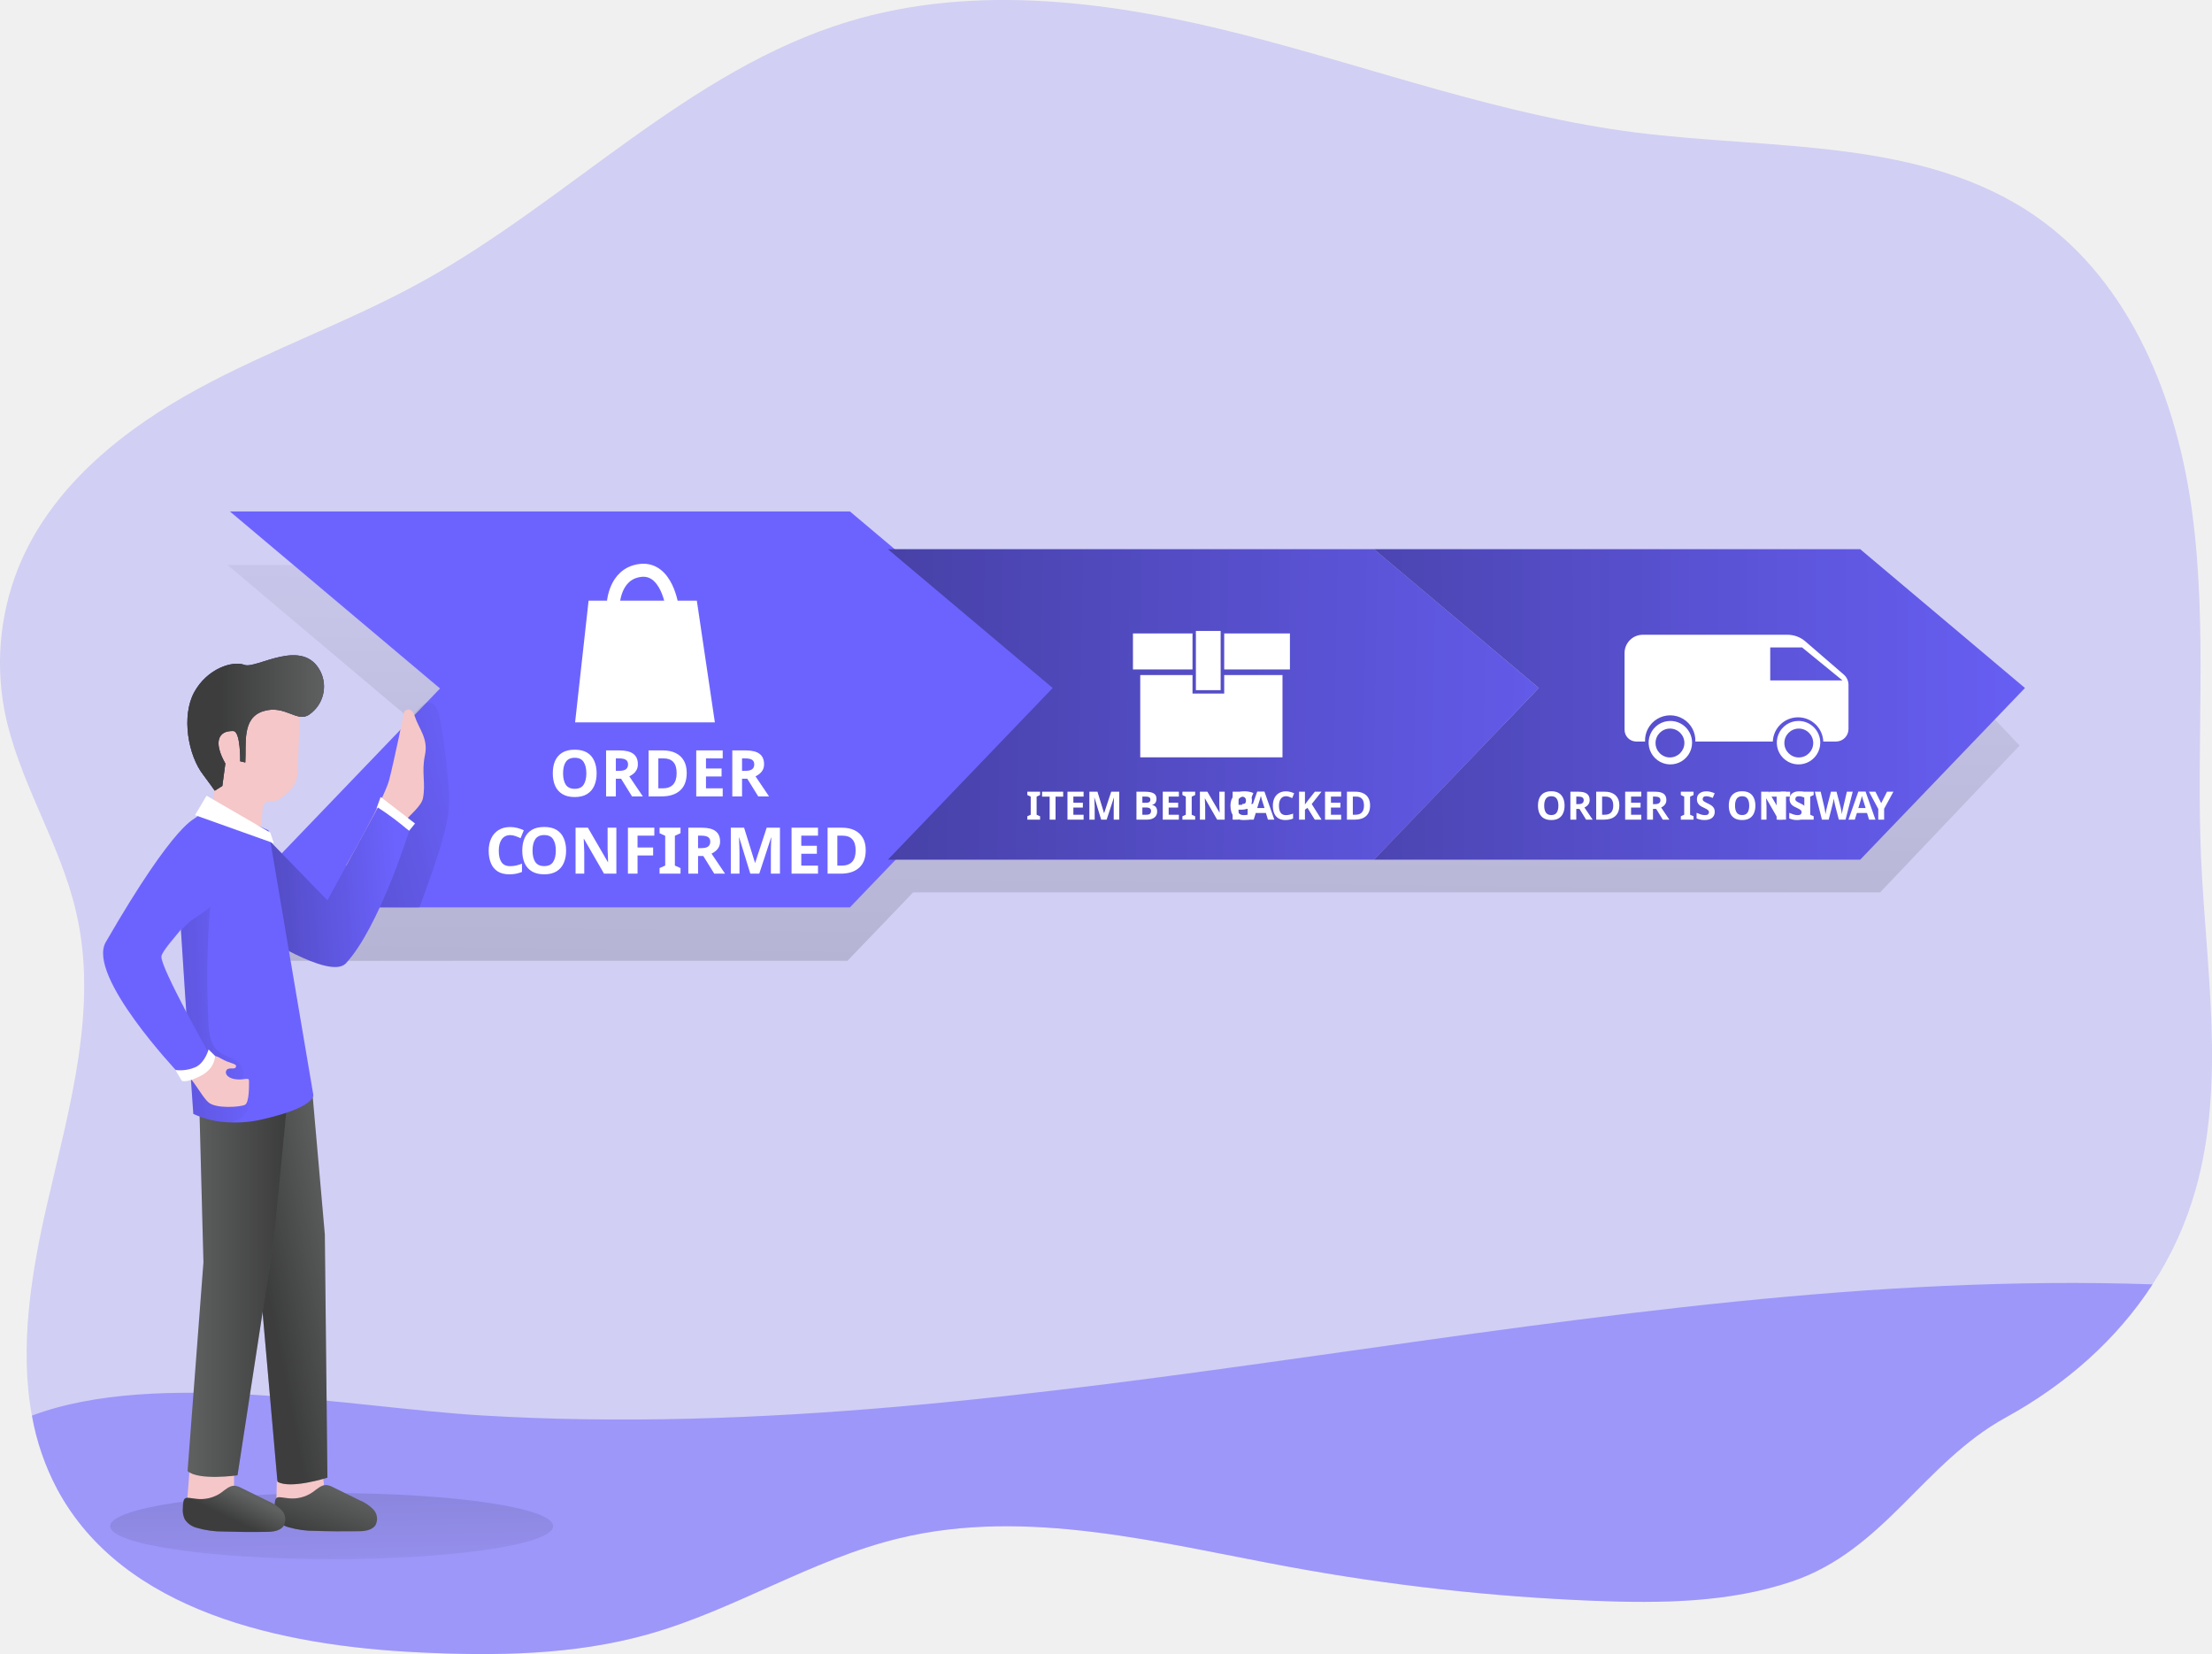
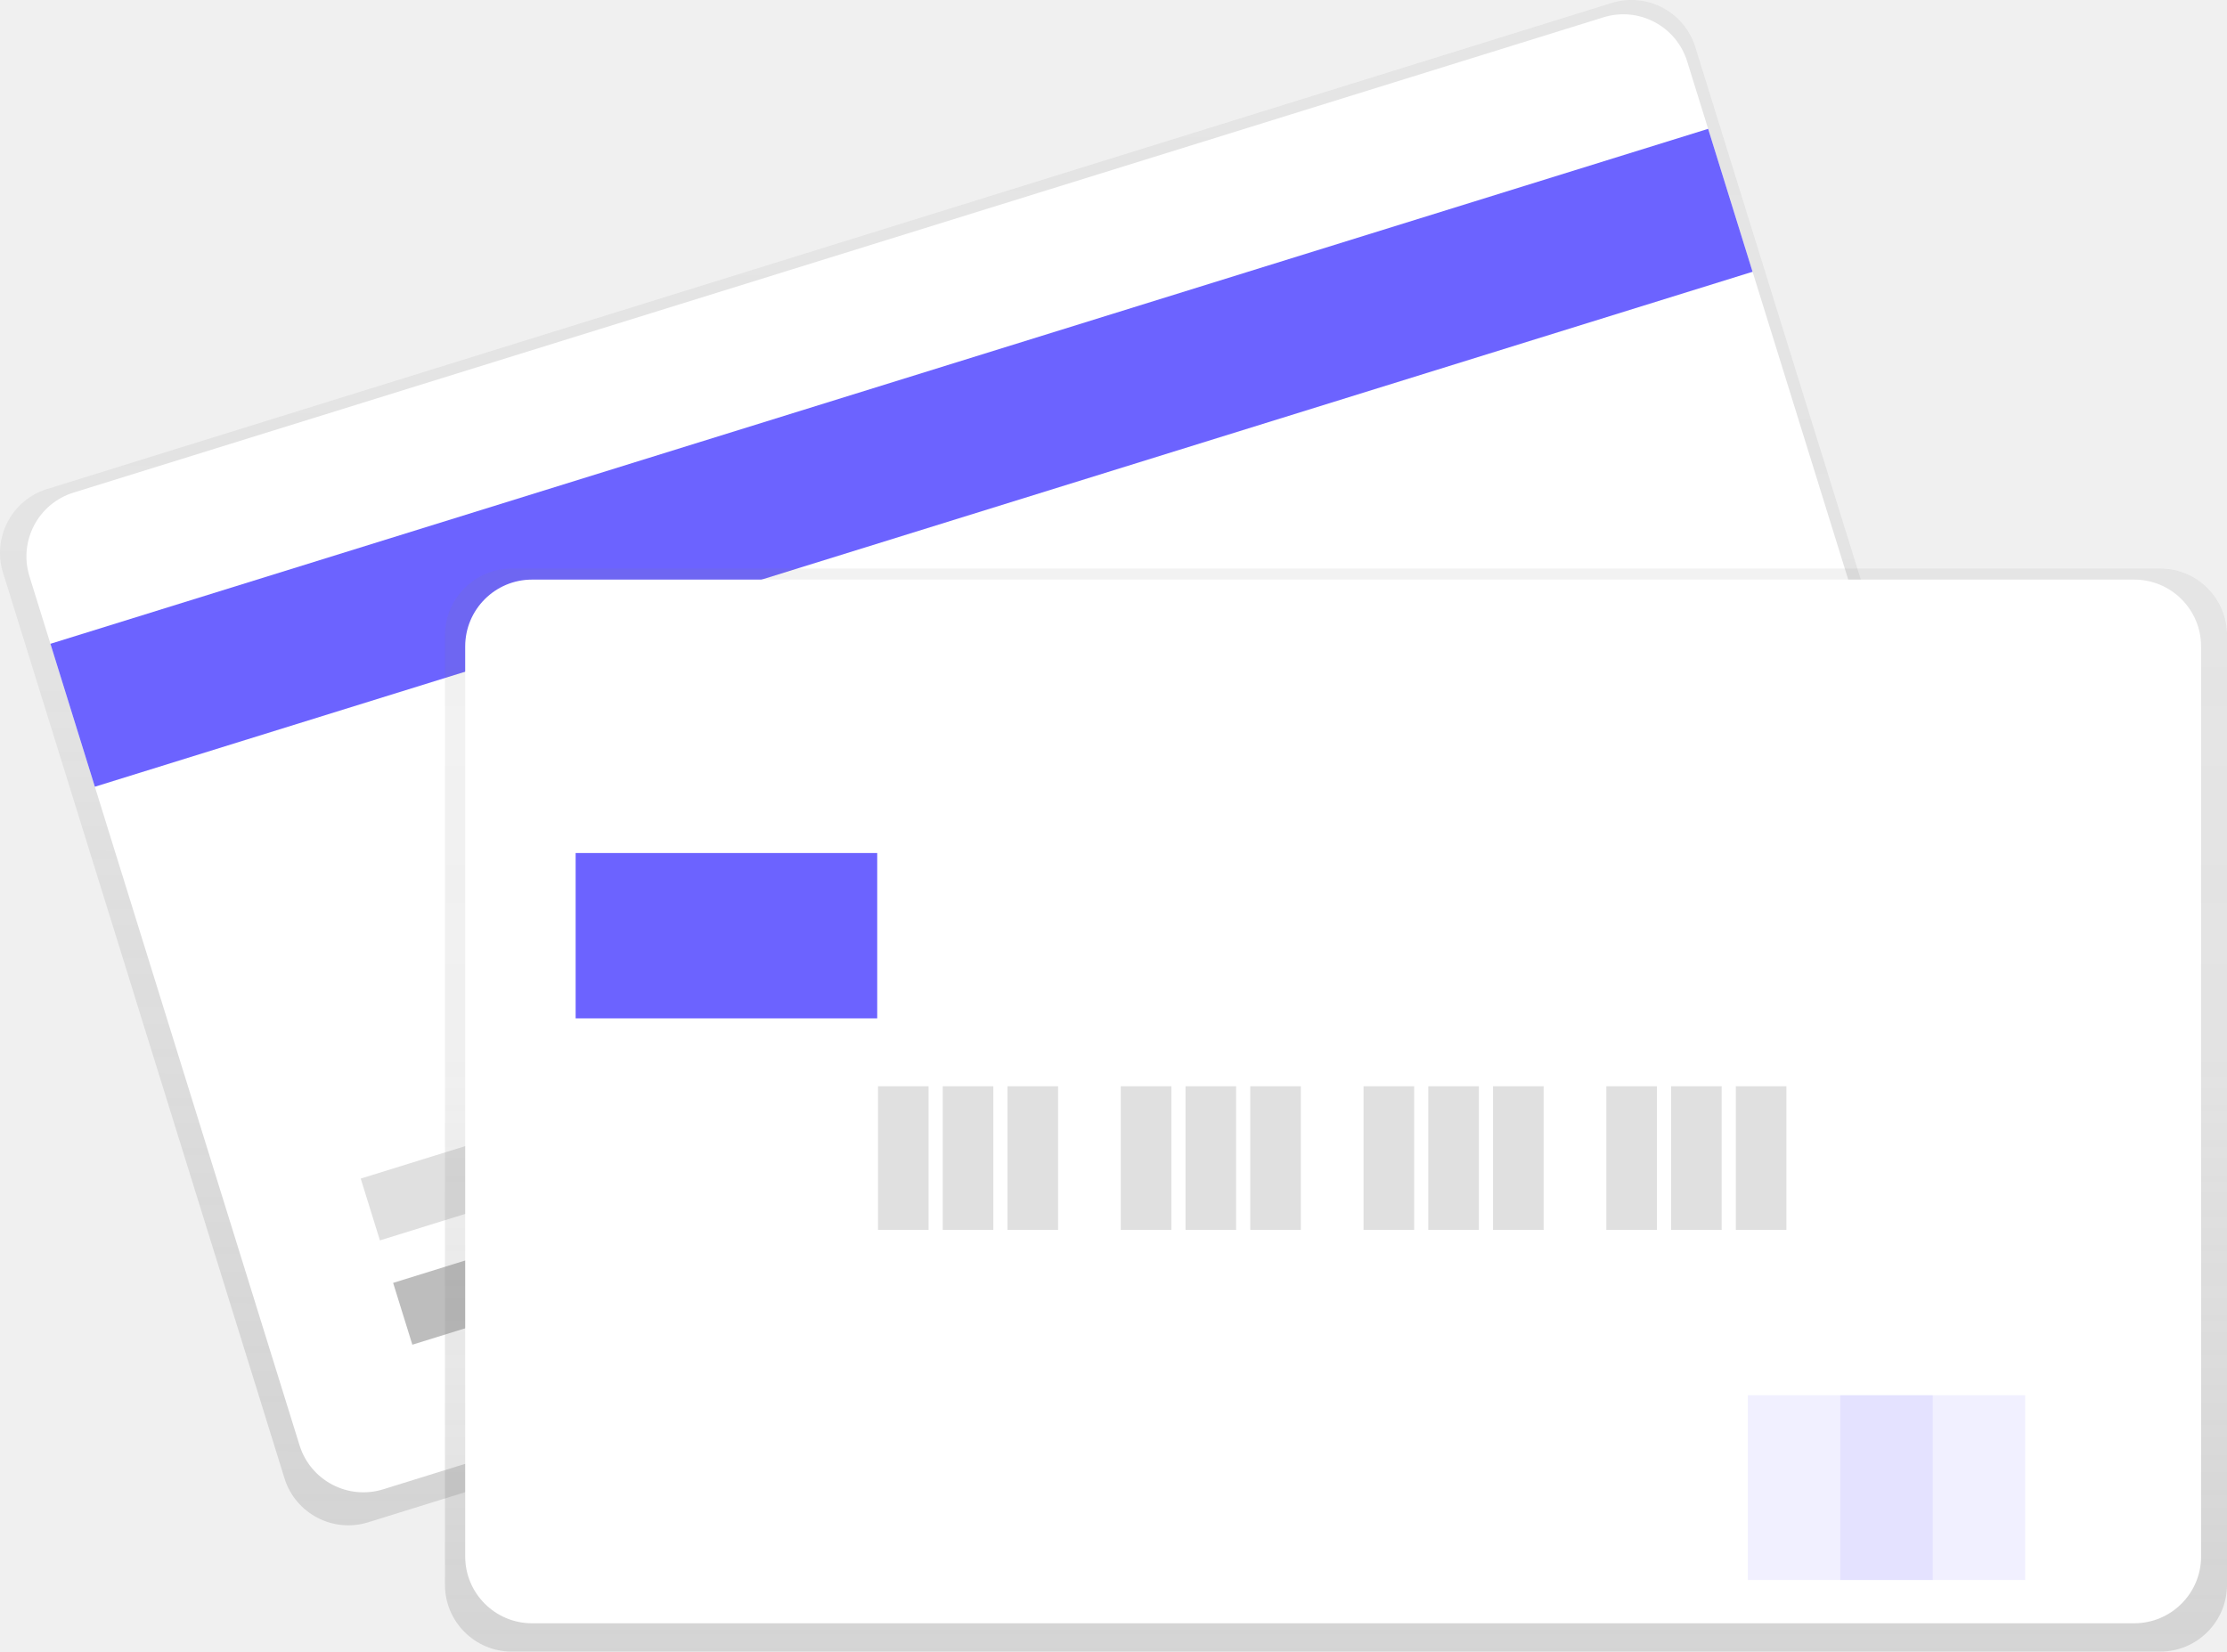
- <svg xmlns="http://www.w3.org/2000/svg" xmlns:xlink="http://www.w3.org/1999/xlink" id="Layer_1" data-name="Layer 1" viewBox="0 0 521.14 389.6">
+ <svg xmlns="http://www.w3.org/2000/svg" xmlns:xlink="http://www.w3.org/1999/xlink" id="f1410098-b6ef-424e-beee-8c1519bc1d1f" data-name="Layer 1" width="915.688" height="679.276" viewBox="0 0 915.688 679.276">
  <defs>
-     <linearGradient id="linear-gradient" x1="78.66" y1="380.84" x2="76.35" y2="283.98" gradientUnits="userSpaceOnUse">
-       <stop offset="0" stop-color="#010101" stop-opacity="0" />
-       <stop offset="0.95" stop-color="#010101" />
+     <linearGradient id="b5076013-d6c0-4649-8f63-d536232108ef" x1="549.234" y1="734.772" x2="549.234" y2="126.569" gradientTransform="matrix(0.97485, 0.30762, -0.30291, 0.99, 144.203, -171.2892)" gradientUnits="userSpaceOnUse">
+       <stop offset="0" stop-color="gray" stop-opacity="0.25" />
+       <stop offset="0.535" stop-color="gray" stop-opacity="0.12" />
+       <stop offset="1" stop-color="gray" stop-opacity="0.1" />
    </linearGradient>
-     <linearGradient id="linear-gradient-2" x1="85.78" y1="402.04" x2="81.17" y2="414.87" xlink:href="#linear-gradient" />
-     <linearGradient id="linear-gradient-3" x1="89.92" y1="350.65" x2="68.73" y2="354.76" xlink:href="#linear-gradient" />
-     <linearGradient id="linear-gradient-4" x1="265.56" y1="85.33" x2="260.37" y2="509.1" xlink:href="#linear-gradient" />
-     <linearGradient id="linear-gradient-5" x1="123.21" y1="237.37" x2="43.97" y2="257.33" xlink:href="#linear-gradient" />
-     <linearGradient id="linear-gradient-6" x1="413.49" y1="168.69" x2="183.45" y2="164.37" xlink:href="#linear-gradient" />
-     <linearGradient id="linear-gradient-7" x1="503.91" y1="165.47" x2="273.87" y2="166.33" xlink:href="#linear-gradient" />
-     <linearGradient id="linear-gradient-8" x1="101.11" y1="260.19" x2="50.08" y2="263.87" xlink:href="#linear-gradient" />
-     <linearGradient id="linear-gradient-9" x1="51.05" y1="352.14" x2="74.86" y2="352.14" xlink:href="#linear-gradient" />
-     <linearGradient id="linear-gradient-10" x1="67.8" y1="290.48" x2="10.81" y2="292.98" xlink:href="#linear-gradient" />
-     <linearGradient id="linear-gradient-11" x1="84.14" y1="222.25" x2="57.91" y2="222.25" xlink:href="#linear-gradient" />
-     <linearGradient id="linear-gradient-12" x1="64.17" y1="403.74" x2="61.14" y2="410.01" xlink:href="#linear-gradient" />
+     <linearGradient id="be72c466-93ff-4e9c-a64c-30b94918ee69" x1="549.323" y1="679.276" x2="549.323" y2="233.836" gradientTransform="matrix(1, 0, 0, 1, 0, 0)" xlink:href="#b5076013-d6c0-4649-8f63-d536232108ef" />
  </defs>
-   <path d="M524.1,332.28A81.29,81.29,0,0,1,514,354.46c-8.48,13.08-20.55,23.65-34.53,31.33C460,396.45,450.81,417.09,429,424.46c-14.84,5-30.84,5.16-46.48,4.55a507.26,507.26,0,0,1-71.93-8c-30.41-5.59-61.71-14-91.78-6.76-20.68,4.95-39,17-59.47,22.7-17.35,4.85-35.66,5.07-53.66,4.21-32.62-1.54-69.82-9.62-85.3-38.37a58.59,58.59,0,0,1-6-17.41v0c-3-16.25-.12-33.88,3.69-50.28,5.19-22.52,12-45.83,6.72-68.35C21,250.24,11,235.65,7.86,219A60.23,60.23,0,0,1,12,183.74c8-17.91,24.23-30.81,41.43-40.18s35.88-15.88,53-25.37c34.4-19,62.66-49.73,100.25-61.15,30.26-9.19,63-4.67,93.6,3.19s60.57,18.92,91.93,22.91c32.34,4.09,67.82,1.23,94.54,19.94,22.18,15.54,33.08,43,36.62,69.85s.89,54.06,2.05,81.09C526.59,280.22,531.26,307.06,524.1,332.28Z" transform="translate(-6.86 -51.93)" fill="#6c63ff" opacity="0.24" style="isolation:isolate" />
-   <path d="M514,354.46c-8.48,13.08-20.55,23.65-34.53,31.33C460,396.45,450.81,417.09,429,424.46c-14.84,5-30.84,5.16-46.48,4.55a507.26,507.26,0,0,1-71.93-8c-30.41-5.59-61.71-14-91.78-6.76-20.68,4.95-39,17-59.47,22.7-17.35,4.85-35.66,5.07-53.66,4.21-32.62-1.54-69.82-9.62-85.3-38.37a58.59,58.59,0,0,1-6-17.41v0c29.58-11.09,75.26-1.91,105.7-.06C251.71,393.31,383,350,514,354.46Z" transform="translate(-6.86 -51.93)" fill="#6c63ff" opacity="0.51" />
-   <ellipse cx="78.15" cy="359.49" rx="52.18" ry="7.78" opacity="0.37" fill="url(#linear-gradient)" />
-   <path d="M72.07,400.59l-.1,5.55a12.26,12.26,0,0,0,6.22.14c3-.87,5-4.66,5-4.66l-.3-2.17Z" transform="translate(-6.86 -51.93)" fill="#f5c7c8" />
-   <path d="M71.54,407.16a5.15,5.15,0,0,0,.45,2.49,4.79,4.79,0,0,0,2.78,2,21.82,21.82,0,0,0,6.39.88c3.37.12,6.74.14,10.1.09,1.51,0,3.26-.21,4.08-1.47a3.21,3.21,0,0,0-.49-3.63,9.28,9.28,0,0,0-3.22-2.18l-6.28-3.08a4.18,4.18,0,0,0-1.55-.52c-1.24-.07-2.23.93-3.24,1.65a8.37,8.37,0,0,1-5.7,1.47C72.17,404.6,71.58,403.85,71.54,407.16Z" transform="translate(-6.86 -51.93)" fill="#606161" />
-   <path d="M71.54,407.16a5.15,5.15,0,0,0,.45,2.49,4.79,4.79,0,0,0,2.78,2,21.82,21.82,0,0,0,6.39.88c3.37.12,6.74.14,10.1.09,1.51,0,3.26-.21,4.08-1.47a3.21,3.21,0,0,0-.49-3.63,9.28,9.28,0,0,0-3.22-2.18l-6.28-3.08a4.18,4.18,0,0,0-1.55-.52c-1.24-.07-2.23.93-3.24,1.65a8.37,8.37,0,0,1-5.7,1.47C72.17,404.6,71.58,403.85,71.54,407.16Z" transform="translate(-6.86 -51.93)" opacity="0.37" fill="url(#linear-gradient-2)" />
-   <path d="M80.39,308.58l3,34.15L84,400s-8.83,2.79-11.77.94L67.91,351.8,54.28,311S72,301.94,80.39,308.58Z" transform="translate(-6.86 -51.93)" fill="#606161" />
-   <path d="M80.39,308.58l3,34.15L84,400s-8.83,2.79-11.77.94L67.91,351.8,54.28,311S72,301.94,80.39,308.58Z" transform="translate(-6.86 -51.93)" opacity="0.37" fill="url(#linear-gradient-3)" />
-   <polygon points="475.82 175.62 442.95 210.21 215.13 210.21 199.65 226.33 53.6 226.33 103.08 174.79 53.6 133.08 199.65 133.08 249.17 174.79 246.19 177.89 464.89 164.07 475.82 175.62" opacity="0.37" fill="url(#linear-gradient-4)" />
-   <polygon points="249.74 162.17 200.24 213.73 54.16 213.73 103.67 162.17 54.16 120.47 200.24 120.47 249.74 162.17" fill="#6c63ff" />
-   <path d="M112.53,243.08a46.56,46.56,0,0,0-.13-7.65c-.41-4.89-1.05-9.77-1.94-14.6-.3-1.61-1.17-3.64-2.8-3.43a2.72,2.72,0,0,0-1.4.73c-2.49,2.09-3.75,5.33-4.3,8.53s-.46,6.49-.78,9.72A39.56,39.56,0,0,1,96.76,251c-2.16,4.08-4.77,14.54-5.27,14.72,0-.21,13.23.21,14.16,0C105.65,265.69,112,249.36,112.53,243.08Z" transform="translate(-6.86 -51.93)" opacity="0.37" fill="url(#linear-gradient-5)" />
-   <polygon points="362.54 162.06 323.73 202.49 209.19 202.49 248.01 162.06 209.19 129.37 323.73 129.37 362.54 162.06" fill="#6c63ff" />
-   <polygon points="362.54 162.06 323.73 202.49 209.19 202.49 248.01 162.06 209.19 129.37 323.73 129.37 362.54 162.06" opacity="0.37" fill="url(#linear-gradient-6)" />
-   <polygon points="477.07 162.06 438.26 202.49 323.72 202.49 362.54 162.06 323.72 129.37 438.26 129.37 477.07 162.06" fill="#6c63ff" />
-   <polygon points="477.07 162.06 438.26 202.49 323.72 202.49 362.54 162.06 323.72 129.37 438.26 129.37 477.07 162.06" opacity="0.37" fill="url(#linear-gradient-7)" />
-   <polygon points="168.42 170.16 135.49 170.16 138.67 141.48 164.17 141.48 168.42 170.16" fill="#fff" />
-   <path d="M151.32,194.53s.09-7.44,6.38-8.23,7.52,8.58,7.52,8.58" transform="translate(-6.86 -51.93)" fill="none" stroke="#fff" stroke-miterlimit="10" stroke-width="3.07" />
-   <polygon points="302.15 159.01 302.15 178.39 268.64 178.39 268.64 159.01 280.95 159.01 280.95 163.37 288.42 163.37 288.42 159.01 302.15 159.01" fill="#fff" />
-   <polygon points="303.9 149.21 303.9 157.69 288.42 157.69 288.42 149.2 280.95 149.2 280.95 157.69 266.92 157.69 266.92 149.21 303.9 149.21" fill="#fff" />
-   <path d="M428,201.45H393.9a4.3,4.3,0,0,0-4.3,4.3v18.08a2.77,2.77,0,0,0,2.77,2.77h2.06a5.93,5.93,0,1,1,11.85,0h18.25a5.95,5.95,0,0,1,11.89,0h3a2.94,2.94,0,0,0,2.94-2.94v-10.4a3.2,3.2,0,0,0-1.1-2.42L432.18,203A6.41,6.41,0,0,0,428,201.45Zm-4.08,10.75v-7.77h7.5l9.52,7.77Z" transform="translate(-6.86 -51.93)" fill="#fff" />
-   <path d="M430.61,221.75a5.12,5.12,0,1,0,5.1,5.1A5.13,5.13,0,0,0,430.61,221.75Zm.06,8.6a3.4,3.4,0,1,1,3.38-3.41A3.4,3.4,0,0,1,430.67,230.35Z" transform="translate(-6.86 -51.93)" fill="#fff" />
-   <path d="M400.39,221.75a5.12,5.12,0,1,0,5.12,5.1A5.13,5.13,0,0,0,400.39,221.75Zm-.07,8.6a3.4,3.4,0,1,1,3.38-3.41A3.43,3.43,0,0,1,400.32,230.35Z" transform="translate(-6.86 -51.93)" fill="#fff" />
-   <text transform="translate(129.36 187.59)" font-size="15.17" fill="#fff" font-family="Calibri-Bold, Calibri" font-weight="700">ORDER <tspan x="-15.1" y="18.2" letter-spacing="-0.01em">C</tspan>
-     <tspan x="-7.19" y="18.2">ONFIRMED</tspan>
-   </text>
-   <text transform="translate(241.74 193.07)" font-size="9.22" fill="#fff" font-family="Calibri-Bold, Calibri" font-weight="700">ITEM BEING <tspan x="47.84" y="0" letter-spacing="-0.07em">P</tspan>
-     <tspan x="52.13" y="0" letter-spacing="-0.01em">A</tspan>
-     <tspan x="57.61" y="0" letter-spacing="0em">CKED</tspan>
-   </text>
-   <text transform="translate(361.81 193.07)" font-size="9.22" fill="#fff" font-family="Calibri-Bold, Calibri" font-weight="700">ORDER IS ON I<tspan x="54.79" y="0" letter-spacing="0em">T</tspan>
-     <tspan x="59.31" y="0" letter-spacing="0em">S </tspan>
-     <tspan x="65.76" y="0" letter-spacing="-0.05em">W</tspan>
-     <tspan x="73.68" y="0" letter-spacing="-0.08em">A</tspan>
-     <tspan x="78.52" y="0">Y</tspan>
-   </text>
-   <rect x="281.75" y="148.62" width="5.83" height="13.95" fill="#fff" />
-   <path d="M51.52,398.22,51,404.93a7.31,7.31,0,0,0,5.49,1.56c3.1-.5,5.51-4.32,5.51-4.32v-4.45Z" transform="translate(-6.86 -51.93)" fill="#f5c7c8" />
-   <path d="M88.38,255.84s9-15.7,10.17-20.2,3.54-16.08,3.54-16.08,1.58-1.72,2.53,1.2,3.2,5.13,2.35,9.1.24,6.64-.47,10.12-9.76,8-11.56,17.15" transform="translate(-6.86 -51.93)" fill="#f5c7c8" />
-   <polygon points="88.72 190.37 89.68 187.72 97.78 193.98 96.35 195.73 88.72 190.37" fill="#fff" />
-   <path d="M68.77,248.34,84,264l11.88-21.86a65.31,65.31,0,0,1,7.38,5.53s-7.11,22.83-14.93,31.19c-3.8,4-21-7.31-21-7.31" transform="translate(-6.86 -51.93)" fill="#6c63ff" />
-   <path d="M68.77,248.34,84,264l11.88-21.86a65.31,65.31,0,0,1,7.38,5.53s-7.11,22.83-14.93,31.19c-3.8,4-21-7.31-21-7.31" transform="translate(-6.86 -51.93)" opacity="0.37" fill="url(#linear-gradient-8)" />
-   <path d="M74.86,308l-3.34,34.84-8.7,56.6s-9.17,1.32-11.77-1l3.74-49.17-1.08-41.15S67.68,300.06,74.86,308Z" transform="translate(-6.86 -51.93)" fill="#606161" />
-   <path d="M49.92,407.31a5.11,5.11,0,0,0,.45,2.48,4.75,4.75,0,0,0,2.78,2,21.78,21.78,0,0,0,6.39.89c3.37.11,6.73.14,10.1.08,1.51,0,3.26-.2,4.08-1.47a3.21,3.21,0,0,0-.49-3.63A9.56,9.56,0,0,0,70,405.5l-6.28-3.08a4.25,4.25,0,0,0-1.55-.52c-1.24-.07-2.23.94-3.24,1.66A8.37,8.37,0,0,1,53.23,405C50.55,404.74,50,404,49.92,407.31Z" transform="translate(-6.86 -51.93)" fill="#606161" />
-   <path d="M74.86,308l-3.34,34.84-8.7,56.6s-9.17,1.32-11.77-1l3.74-49.17-1.08-41.15S67.68,300.06,74.86,308Z" transform="translate(-6.86 -51.93)" opacity="0.37" fill="url(#linear-gradient-9)" />
-   <path d="M74.29,238.93l-.71.6a5.06,5.06,0,0,1-1.3.86c-.87.34-2.27.05-3,.7s-.67,2.95-.71,3.94a21.41,21.41,0,0,0,.42,5.36s-10-1.8-13-4.45c0,0,2.13-6.26,1-9.64s-3.88-8.8-1.45-13.41,7-9.31,13.76-9.18c3.13.06,6.27.93,7.52,4.09.78,2,.58,4.1.51,6.17-.09,2.93-.19,5.85-.28,8.78a9.31,9.31,0,0,1-.54,3.41A7.67,7.67,0,0,1,74.29,238.93Z" transform="translate(-6.86 -51.93)" fill="#f5c7c8" />
-   <path d="M68.49,315.63a27.24,27.24,0,0,1-7.43.68s0,0,0,0a21.56,21.56,0,0,1-8.66-2s-1.75-24.63-2.92-43.28c-.71-10.87-1.2-19.72-1.08-20.48.34-2.12,5.13-7.74,8.27-7.74s13.45,4.7,13.45,4.7l10.54,62.23S81.64,312.68,68.49,315.63Z" transform="translate(-6.86 -51.93)" fill="#6c63ff" />
-   <path d="M65.54,311.06a4.51,4.51,0,0,1-2.45,4.54,6.82,6.82,0,0,1-2,.71s0,0,0,0a21.56,21.56,0,0,1-8.66-2s-1.75-24.63-2.92-43.28c.83-.86,1.69-1.65,2.21-2.12s4.61-2.91,4.64-3.5a208.4,208.4,0,0,0-.4,27.37c.12,2.46.43,5.22,2.36,6.79,1.76,1.44,4.67,1.63,5.53,3.75.56,1.29,0,2.79.34,4.14S65.3,309.8,65.54,311.06Z" transform="translate(-6.86 -51.93)" opacity="0.37" fill="url(#linear-gradient-10)" />
-   <path d="M82.42,210.21a8,8,0,0,1-2.65,10c-2.88,2.1-5.69-2.35-10.84-.77s-4,7.58-4.28,12.09l-1.2-.28s.12-7.06-1.62-7.12c-3.64-.14-4.71,2.67-1.88,7.65l-.71,5.28-1.78,1.12S56,236.1,54.8,234.52c-3.64-4.6-5.25-13.94-2.18-19.54s9.08-7.49,11.84-6.43S78.29,201.83,82.42,210.21Z" transform="translate(-6.86 -51.93)" fill="#292f67" />
-   <polygon points="63.69 196.13 64.51 198.63 45.95 192.01 48.67 187.43 63.69 196.13" fill="#fff" />
-   <path d="M52.77,297.6s2,3.08,2.82,3.29,1.21-.92,3.29.35,3.76,1.14,3.59,1.92-1.19.23-1.94.58-.77,1.86,1.45,2.34,3.55-.62,3.55.47.07,5.07-.94,5.61-6.88,1-8.63-.58-3.69-5.71-5.18-6.38-2.34-4.42-2.34-4.42" transform="translate(-6.86 -51.93)" fill="#f5c7c8" />
-   <path d="M53.07,244.62s-4.62.36-21.29,29.23c-4.56,7.91,17,30.68,17,30.68s6.65.32,7.36-4.34c0,0-11.6-20.55-11.25-23s12-13.16,11.59-17.84S57.72,244.82,53.07,244.62Z" transform="translate(-6.86 -51.93)" fill="#6c63ff" />
-   <path d="M82.42,210.21a8,8,0,0,1-2.65,10c-2.88,2.1-5.69-2.35-10.84-.77s-4,7.58-4.28,12.09l-1.2-.28s.12-7.06-1.62-7.12c-3.64-.14-4.71,2.67-1.88,7.65l-.71,5.28-1.78,1.12S56,236.1,54.8,234.52c-3.64-4.6-5.25-13.94-2.18-19.54s9.08-7.49,11.84-6.43S78.29,201.83,82.42,210.21Z" transform="translate(-6.86 -51.93)" fill="#606161" />
-   <path d="M82.42,210.21a8,8,0,0,1-2.65,10c-2.88,2.1-5.69-2.35-10.84-.77s-4,7.58-4.28,12.09l-1.2-.28s.12-7.06-1.62-7.12c-3.64-.14-4.71,2.67-1.88,7.65l-.71,5.28-1.78,1.12S56,236.1,54.8,234.52c-3.64-4.6-5.25-13.94-2.18-19.54s9.08-7.49,11.84-6.43S78.29,201.83,82.42,210.21Z" transform="translate(-6.86 -51.93)" opacity="0.37" fill="url(#linear-gradient-11)" />
-   <path d="M73.85,236.58a20.91,20.91,0,0,1-5.74-1.46c-2.5-1.14-2.7-.74-3,.58a3.16,3.16,0,0,0,2.43,3.69c2,.46,4.84.79,5.07.21A15.84,15.84,0,0,0,73.85,236.58Z" transform="translate(-6.86 -51.93)" fill="#f5c7c8" />
-   <path d="M56,299.13s-.77,2.94-2.91,4.09a9.05,9.05,0,0,1-4.9.75l1.49,2.52s.86.68,4.4-1.1,3.45-4.74,3.45-4.74Z" transform="translate(-6.86 -51.93)" fill="#fff" />
-   <path d="M49.94,407.32a5,5,0,0,0,.46,2.48,4.74,4.74,0,0,0,2.77,2,22.24,22.24,0,0,0,6.4.89c3.36.11,6.73.14,10.09.08,1.51,0,3.27-.2,4.08-1.47a3.21,3.21,0,0,0-.49-3.63A9.46,9.46,0,0,0,70,405.51l-6.28-3.08a4.12,4.12,0,0,0-1.55-.52c-1.24-.07-2.23.93-3.23,1.66A8.4,8.4,0,0,1,53.26,405C50.57,404.75,50,404,49.94,407.32Z" transform="translate(-6.86 -51.93)" opacity="0.37" fill="url(#linear-gradient-12)" />
+   <rect x="184.857" y="201.53" width="728.622" height="445.002" rx="27.5" transform="translate(-243.2458 71.69262) rotate(-17.2615)" fill="url(#b5076013-d6c0-4649-8f63-d536232108ef)" />
+   <rect x="193.72" y="205.56" width="713.756" height="429.252" rx="27.5" transform="translate(-242.0406 71.94381) rotate(-17.2615)" fill="#fff" />
+   <rect x="155.952" y="267.861" width="713.756" height="61.559" transform="translate(-207.6751 55.26252) rotate(-17.2615)" fill="#6c63ff" />
+   <rect x="303.669" y="610.488" width="181.351" height="26.62" transform="translate(-309.4966 34.74867) rotate(-17.2615)" fill="#bdbdbd" />
+   <rect x="287.342" y="547.841" width="314.452" height="26.62" transform="translate(-288.6453 46.83008) rotate(-17.2615)" fill="#e0e0e0" />
+   <rect x="182.958" y="233.836" width="732.73" height="445.44" rx="27.5" fill="url(#be72c466-93ff-4e9c-a64c-30b94918ee69)" />
+   <rect x="191.277" y="238.378" width="713.756" height="429.252" rx="27.5" fill="#fff" />
+   <rect x="361.013" y="446.76" width="20.797" height="59.064" fill="#e0e0e0" />
+   <rect x="387.633" y="446.76" width="20.797" height="59.064" fill="#e0e0e0" />
+   <rect x="414.253" y="446.76" width="20.797" height="59.064" fill="#e0e0e0" />
+   <rect x="460.839" y="446.76" width="20.797" height="59.064" fill="#e0e0e0" />
+   <rect x="487.459" y="446.76" width="20.797" height="59.064" fill="#e0e0e0" />
+   <rect x="514.079" y="446.76" width="20.797" height="59.064" fill="#e0e0e0" />
+   <rect x="560.665" y="446.76" width="20.797" height="59.064" fill="#e0e0e0" />
+   <rect x="587.285" y="446.76" width="20.797" height="59.064" fill="#e0e0e0" />
+   <rect x="613.905" y="446.76" width="20.797" height="59.064" fill="#e0e0e0" />
+   <rect x="660.491" y="446.76" width="20.797" height="59.064" fill="#e0e0e0" />
+   <rect x="687.111" y="446.76" width="20.797" height="59.064" fill="#e0e0e0" />
+   <rect x="713.731" y="446.76" width="20.797" height="59.064" fill="#e0e0e0" />
+   <rect x="236.688" y="350.836" width="124" height="68" fill="#6c63ff" />
+   <rect x="718.688" y="573.836" width="76" height="76" fill="#6c63ff" opacity="0.1" />
+   <rect x="756.688" y="573.836" width="76" height="76" fill="#6c63ff" opacity="0.1" />
</svg>
